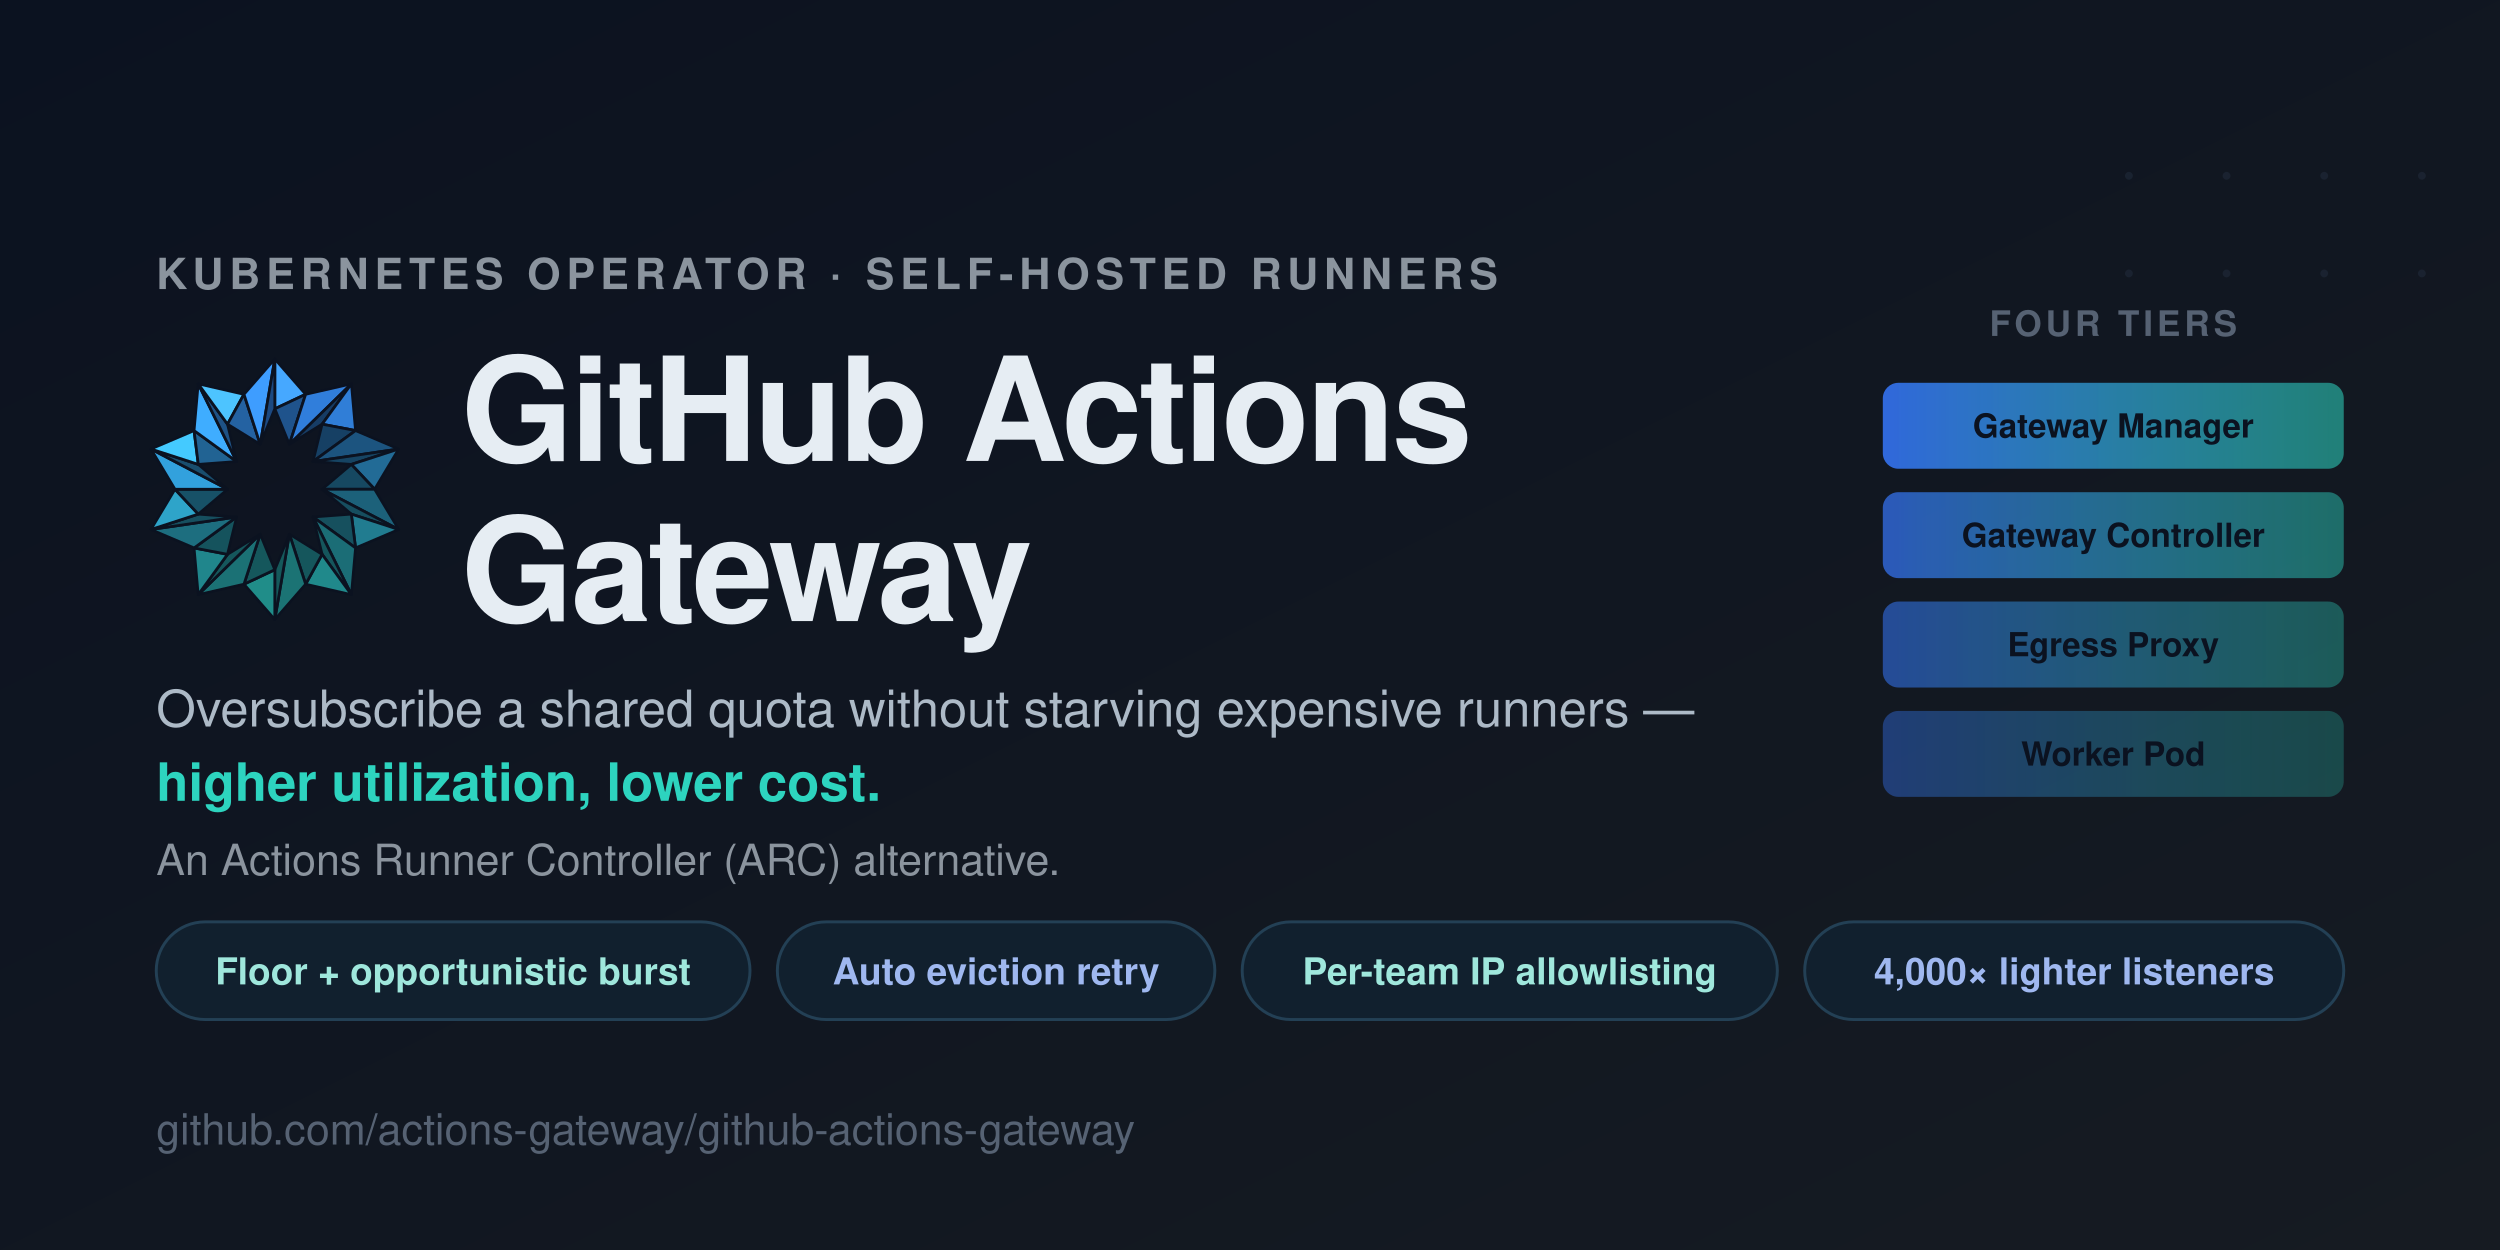
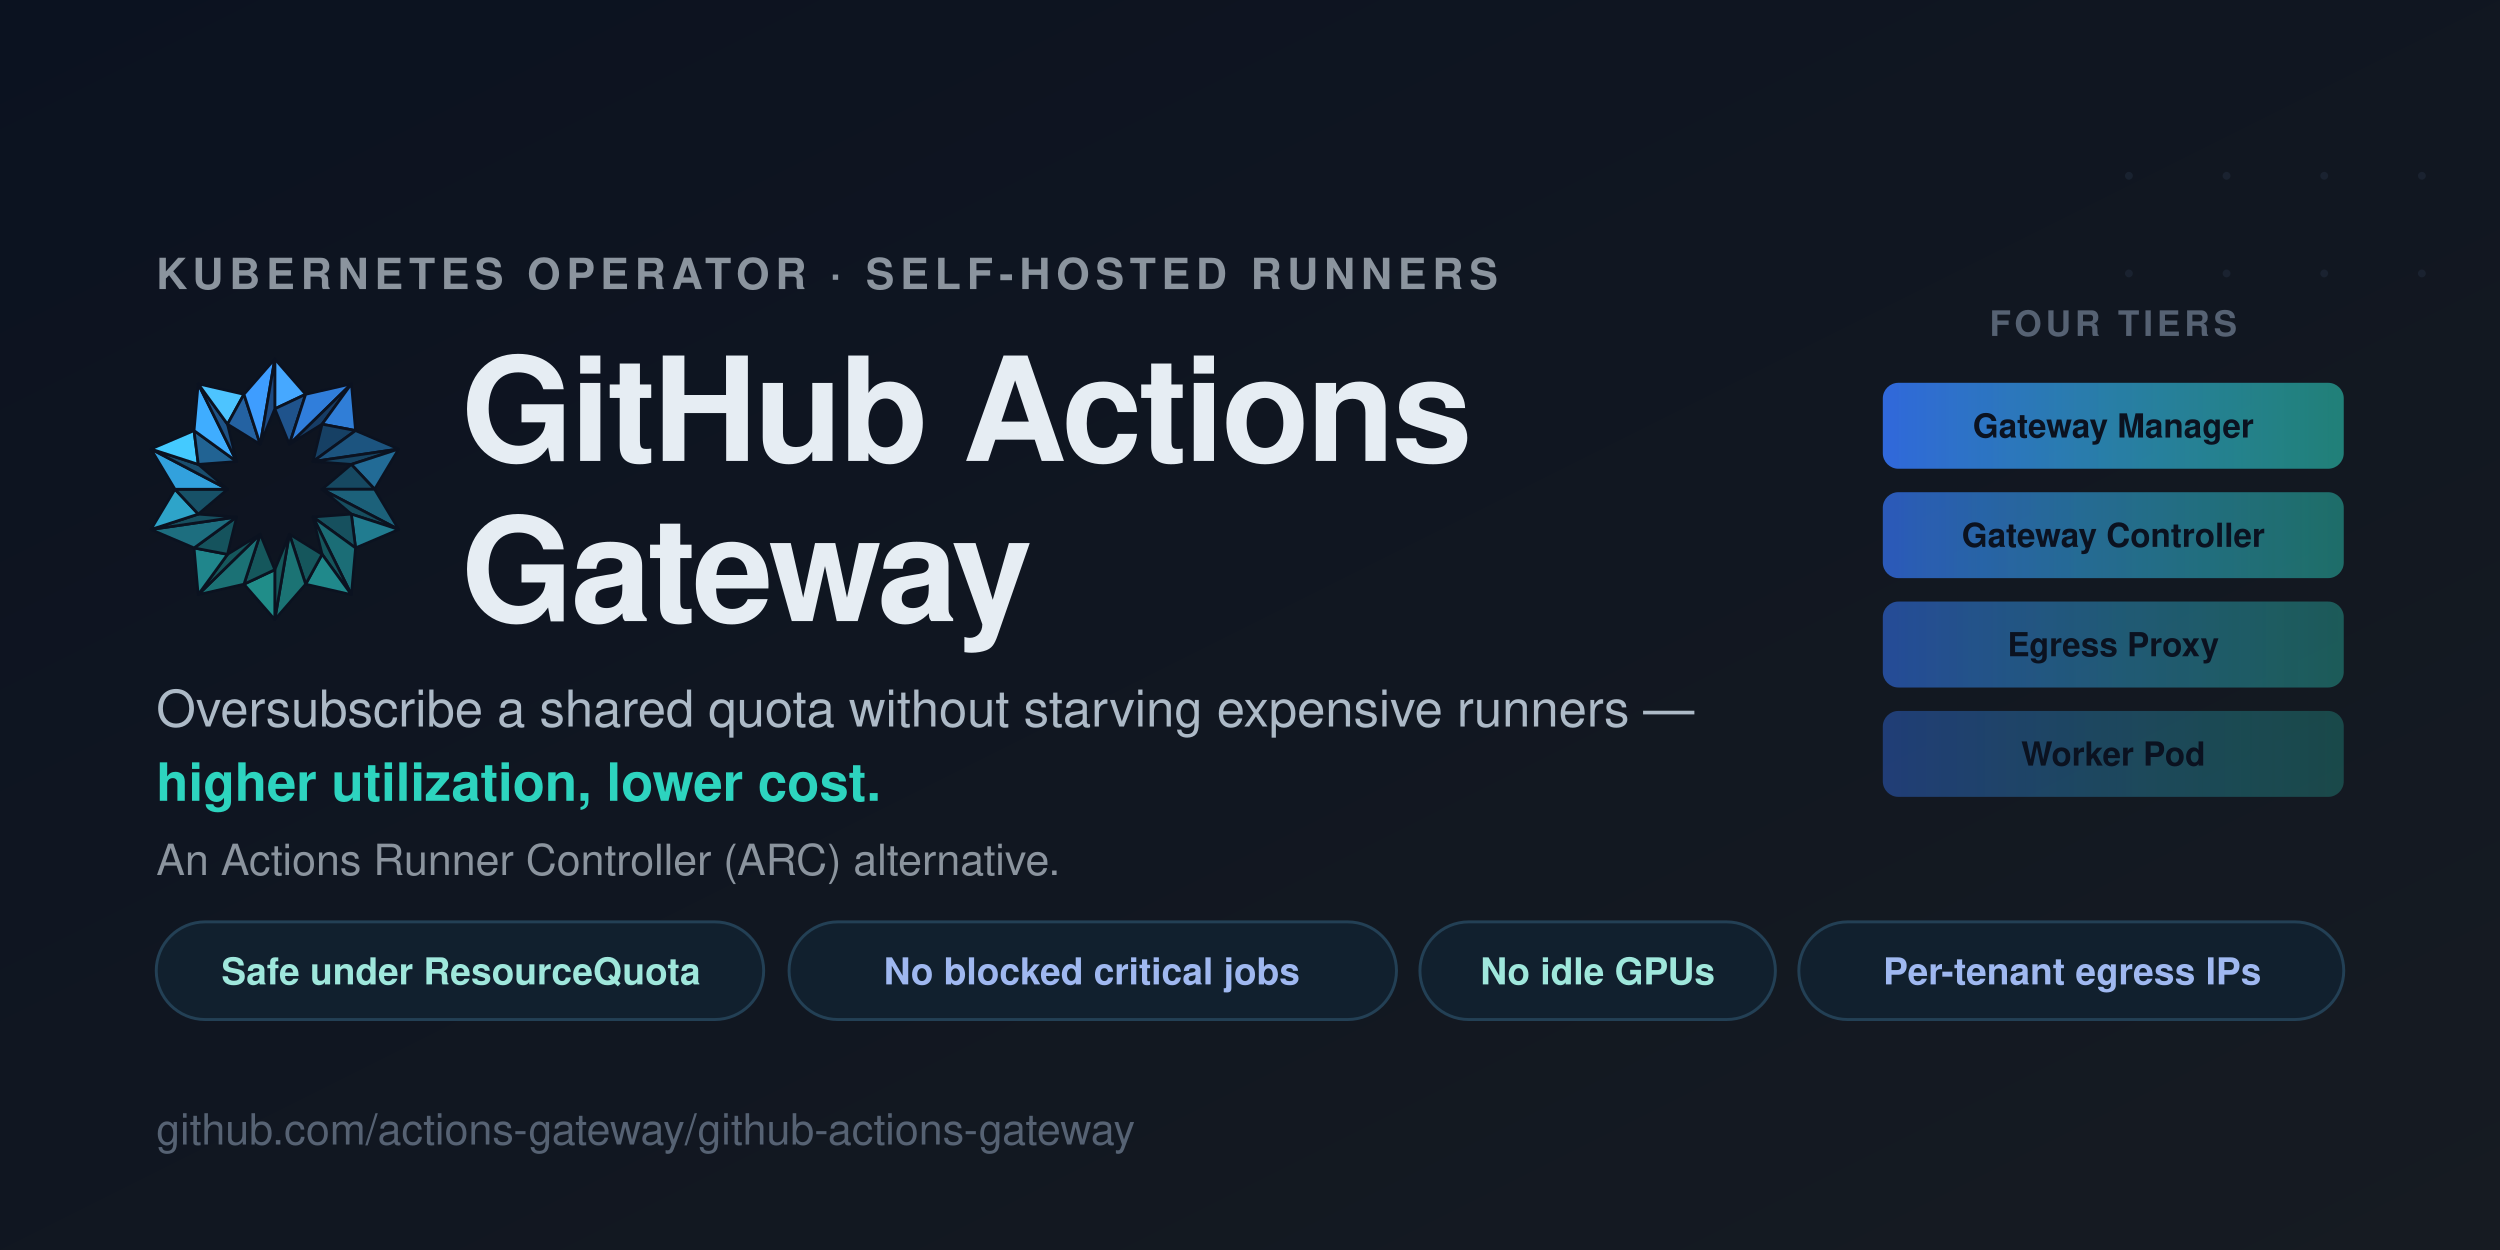
<svg xmlns="http://www.w3.org/2000/svg" width="1280" height="640" viewBox="0 0 1280 640" font-family="-apple-system, BlinkMacSystemFont, 'Segoe UI', Helvetica, Arial, sans-serif">
  <defs>
    <linearGradient id="bg" x1="0" y1="0" x2="1" y2="1">
      <stop offset="0" stop-color="#0B1220" />
      <stop offset="1" stop-color="#161B22" />
    </linearGradient>
    <linearGradient id="accent" x1="0" y1="0" x2="1" y2="0">
      <stop offset="0" stop-color="#326CE5" />
      <stop offset="1" stop-color="#2DD4BF" />
    </linearGradient>
    <linearGradient id="tier" x1="0" y1="0" x2="1" y2="0">
      <stop offset="0" stop-color="#326CE5" stop-opacity="0.95" />
      <stop offset="1" stop-color="#2DD4BF" stop-opacity="0.55" />
    </linearGradient>
  </defs>
  <rect width="1280" height="640" fill="url(#bg)" />
  <g fill="#1F2A3A" opacity="0.6">
    <circle cx="1090" cy="90" r="2" />
    <circle cx="1140" cy="90" r="2" />
    <circle cx="1190" cy="90" r="2" />
    <circle cx="1240" cy="90" r="2" />
    <circle cx="1090" cy="140" r="2" />
    <circle cx="1140" cy="140" r="2" />
    <circle cx="1190" cy="140" r="2" />
    <circle cx="1240" cy="140" r="2" />
  </g>
  <g transform="translate(69.7,179.5) scale(1.42)">
    <path d="M50.00 3.00 L61.12 15.76 L50.00 21.00 Z" fill="#46a8ff" stroke="#0B1220" stroke-width="1.0" stroke-linejoin="round" />
    <path d="M61.12 15.76 L55.25 33.83 L50.00 21.00 Z" fill="#1f538c" stroke="#0B1220" stroke-width="1.0" stroke-linejoin="round" />
    <path d="M61.12 15.76 L77.63 11.98 L55.25 33.83 Z" fill="#307edb" stroke="#0B1220" stroke-width="1.0" stroke-linejoin="round" />
    <path d="M77.63 11.98 L67.05 26.54 L55.25 33.83 Z" fill="#163c65" stroke="#0B1220" stroke-width="1.0" stroke-linejoin="round" />
    <path d="M77.63 11.98 L79.12 28.84 L67.05 26.54 Z" fill="#307ed7" stroke="#0B1220" stroke-width="1.0" stroke-linejoin="round" />
    <path d="M79.12 28.84 L63.75 40.01 L67.05 26.54 Z" fill="#164064" stroke="#0B1220" stroke-width="1.0" stroke-linejoin="round" />
    <path d="M79.12 28.84 L94.70 35.48 L63.75 40.01 Z" fill="#1c547f" stroke="#0B1220" stroke-width="1.0" stroke-linejoin="round" />
    <path d="M94.70 35.48 L77.58 41.04 L63.75 40.01 Z" fill="#164463" stroke="#0B1220" stroke-width="1.0" stroke-linejoin="round" />
    <path d="M94.70 35.48 L86.00 50.00 L77.58 41.04 Z" fill="#226b96" stroke="#0B1220" stroke-width="1.0" stroke-linejoin="round" />
    <path d="M86.00 50.00 L67.00 50.00 L77.58 41.04 Z" fill="#164861" stroke="#0B1220" stroke-width="1.0" stroke-linejoin="round" />
    <path d="M86.00 50.00 L94.70 64.52 L67.00 50.00 Z" fill="#1c617a" stroke="#0B1220" stroke-width="1.0" stroke-linejoin="round" />
    <path d="M94.70 64.52 L77.58 58.96 L67.00 50.00 Z" fill="#164e5f" stroke="#0B1220" stroke-width="1.0" stroke-linejoin="round" />
    <path d="M94.70 64.52 L79.12 71.16 L77.58 58.96 Z" fill="#217c90" stroke="#0B1220" stroke-width="1.0" stroke-linejoin="round" />
    <path d="M79.12 71.16 L63.75 59.99 L77.58 58.96 Z" fill="#16505e" stroke="#0B1220" stroke-width="1.0" stroke-linejoin="round" />
    <path d="M79.12 71.16 L77.63 88.02 L63.75 59.99 Z" fill="#1b6d76" stroke="#0B1220" stroke-width="1.0" stroke-linejoin="round" />
    <path d="M77.63 88.02 L67.05 73.46 L63.75 59.99 Z" fill="#15565c" stroke="#0B1220" stroke-width="1.0" stroke-linejoin="round" />
    <path d="M77.63 88.02 L61.12 84.24 L67.05 73.46 Z" fill="#20898b" stroke="#0B1220" stroke-width="1.0" stroke-linejoin="round" />
    <path d="M61.12 84.24 L55.25 66.17 L67.05 73.46 Z" fill="#15565c" stroke="#0B1220" stroke-width="1.0" stroke-linejoin="round" />
    <path d="M61.12 84.24 L50.00 97.00 L55.25 66.17 Z" fill="#1b7374" stroke="#0B1220" stroke-width="1.0" stroke-linejoin="round" />
    <path d="M50.00 97.00 L50.00 79.00 L55.25 66.17 Z" fill="#15595b" stroke="#0B1220" stroke-width="1.0" stroke-linejoin="round" />
    <path d="M50.00 97.00 L38.88 84.24 L50.00 79.00 Z" fill="#208d89" stroke="#0B1220" stroke-width="1.0" stroke-linejoin="round" />
    <path d="M38.88 84.24 L44.75 66.17 L50.00 79.00 Z" fill="#15575c" stroke="#0B1220" stroke-width="1.0" stroke-linejoin="round" />
    <path d="M38.88 84.24 L22.37 88.02 L44.75 66.17 Z" fill="#1b7175" stroke="#0B1220" stroke-width="1.0" stroke-linejoin="round" />
    <path d="M22.37 88.02 L32.95 73.46 L44.75 66.17 Z" fill="#15575c" stroke="#0B1220" stroke-width="1.0" stroke-linejoin="round" />
    <path d="M22.37 88.02 L20.88 71.16 L32.95 73.46 Z" fill="#20868c" stroke="#0B1220" stroke-width="1.0" stroke-linejoin="round" />
    <path d="M20.88 71.16 L36.25 59.99 L32.95 73.46 Z" fill="#15535d" stroke="#0B1220" stroke-width="1.0" stroke-linejoin="round" />
    <path d="M20.88 71.16 L5.30 64.52 L36.25 59.99 Z" fill="#1d6e7f" stroke="#0B1220" stroke-width="1.0" stroke-linejoin="round" />
    <path d="M5.30 64.52 L22.42 58.96 L36.25 59.99 Z" fill="#164f5f" stroke="#0B1220" stroke-width="1.0" stroke-linejoin="round" />
    <path d="M5.30 64.52 L14.00 50.00 L22.42 58.96 Z" fill="#2ea4c9" stroke="#0B1220" stroke-width="1.0" stroke-linejoin="round" />
    <path d="M14.00 50.00 L33.00 50.00 L22.42 58.96 Z" fill="#175167" stroke="#0B1220" stroke-width="1.0" stroke-linejoin="round" />
    <path d="M14.00 50.00 L5.30 35.48 L33.00 50.00 Z" fill="#32a1dd" stroke="#0B1220" stroke-width="1.0" stroke-linejoin="round" />
    <path d="M5.30 35.48 L22.42 41.04 L33.00 50.00 Z" fill="#194e6e" stroke="#0B1220" stroke-width="1.0" stroke-linejoin="round" />
    <path d="M5.30 35.48 L20.88 28.84 L22.42 41.04 Z" fill="#44caff" stroke="#0B1220" stroke-width="1.0" stroke-linejoin="round" />
    <path d="M20.88 28.84 L36.25 40.01 L22.42 41.04 Z" fill="#216393" stroke="#0B1220" stroke-width="1.0" stroke-linejoin="round" />
    <path d="M20.88 28.84 L22.37 11.98 L36.25 40.01 Z" fill="#3fadff" stroke="#0B1220" stroke-width="1.0" stroke-linejoin="round" />
    <path d="M22.37 11.98 L32.95 26.54 L36.25 40.01 Z" fill="#1e5286" stroke="#0B1220" stroke-width="1.0" stroke-linejoin="round" />
    <path d="M22.37 11.98 L38.88 15.76 L32.95 26.54 Z" fill="#4dc4ff" stroke="#0B1220" stroke-width="1.0" stroke-linejoin="round" />
    <path d="M38.88 15.76 L44.75 33.83 L32.95 26.54 Z" fill="#2462a2" stroke="#0B1220" stroke-width="1.0" stroke-linejoin="round" />
    <path d="M38.88 15.76 L50.00 3.00 L44.75 33.83 Z" fill="#3e9dff" stroke="#0B1220" stroke-width="1.0" stroke-linejoin="round" />
    <path d="M50.00 3.00 L50.00 21.00 L44.75 33.83 Z" fill="#1c4981" stroke="#0B1220" stroke-width="1.0" stroke-linejoin="round" />
  </g>
  <text x="80" y="148" fill="#8B949E" font-size="22" font-weight="600" letter-spacing="3">KUBERNETES OPERATOR · SELF-HOSTED RUNNERS</text>
  <text x="236" y="236" fill="#E6EDF3" font-size="74" font-weight="800" letter-spacing="-1.5">GitHub Actions</text>
  <text x="236" y="318" fill="#E6EDF3" font-size="74" font-weight="800" letter-spacing="-1.5">Gateway</text>
  <text x="80" y="372" fill="#ADBAC7" font-size="26" font-weight="400">Oversubscribe a shared quota without starving expensive runners —</text>
  <text x="80" y="410" fill="#2DD4BF" font-size="27" font-weight="600">higher utilization, lower cost.</text>
  <text x="80" y="448" fill="#8B949E" font-size="22" font-weight="400">An Actions Runner Controller (ARC) alternative.</text>
  <g font-size="19" font-weight="600">
    <g>
-       <rect x="80" y="472" width="304" height="50" rx="25" fill="#11202E" stroke="#234055" stroke-width="1.5" />
-       <text x="232" y="504" fill="#9FE7DC" text-anchor="middle">Floor + opportunistic burst</text>
+       <rect x="80" y="472" width="311" height="50" rx="25" fill="#11202E" stroke="#234055" stroke-width="1.5" />
+       <text x="236" y="504" fill="#9FE7DC" text-anchor="middle">Safe under ResourceQuota</text>
    </g>
    <g>
-       <rect x="398" y="472" width="224" height="50" rx="25" fill="#11202E" stroke="#234055" stroke-width="1.5" />
-       <text x="510" y="504" fill="#9FB8F0" text-anchor="middle">Auto eviction retry</text>
+       <rect x="404" y="472" width="311" height="50" rx="25" fill="#11202E" stroke="#234055" stroke-width="1.5" />
+       <text x="559" y="504" fill="#9FB8F0" text-anchor="middle">No blocked critical jobs</text>
    </g>
    <g>
-       <rect x="636" y="472" width="274" height="50" rx="25" fill="#11202E" stroke="#234055" stroke-width="1.5" />
-       <text x="773" y="504" fill="#9FE7DC" text-anchor="middle">Per-team IP allowlisting</text>
+       <rect x="727" y="472" width="182" height="50" rx="25" fill="#11202E" stroke="#234055" stroke-width="1.5" />
+       <text x="818" y="504" fill="#9FE7DC" text-anchor="middle">No idle GPUs</text>
    </g>
    <g>
-       <rect x="924" y="472" width="276" height="50" rx="25" fill="#11202E" stroke="#234055" stroke-width="1.5" />
-       <text x="1062" y="504" fill="#9FB8F0" text-anchor="middle">4,000× lighter listeners</text>
+       <rect x="921" y="472" width="279" height="50" rx="25" fill="#11202E" stroke="#234055" stroke-width="1.5" />
+       <text x="1061" y="504" fill="#9FB8F0" text-anchor="middle">Per-tenant egress IPs</text>
    </g>
  </g>
  <g transform="translate(964, 196)">
    <text x="118" y="-24" fill="#566273" font-size="18" font-weight="600" letter-spacing="2" text-anchor="middle">FOUR TIERS</text>
    <rect x="0" y="0" width="236" height="44" rx="8" fill="url(#tier)" opacity="1.00" />
    <rect x="0" y="56" width="236" height="44" rx="8" fill="url(#tier)" opacity="0.82" />
    <rect x="0" y="112" width="236" height="44" rx="8" fill="url(#tier)" opacity="0.64" />
    <rect x="0" y="168" width="236" height="44" rx="8" fill="url(#tier)" opacity="0.46" />
    <g fill="#0B1220" font-size="17" font-weight="700">
      <text x="118" y="28" text-anchor="middle">Gateway Manager</text>
      <text x="118" y="84" text-anchor="middle">Gateway Controller</text>
      <text x="118" y="140" text-anchor="middle">Egress Proxy</text>
      <text x="118" y="196" text-anchor="middle">Worker Pod</text>
    </g>
  </g>
  <text x="80" y="586" fill="#566273" font-size="22" font-weight="500">github.com/actions-gateway/github-actions-gateway</text>
</svg>
